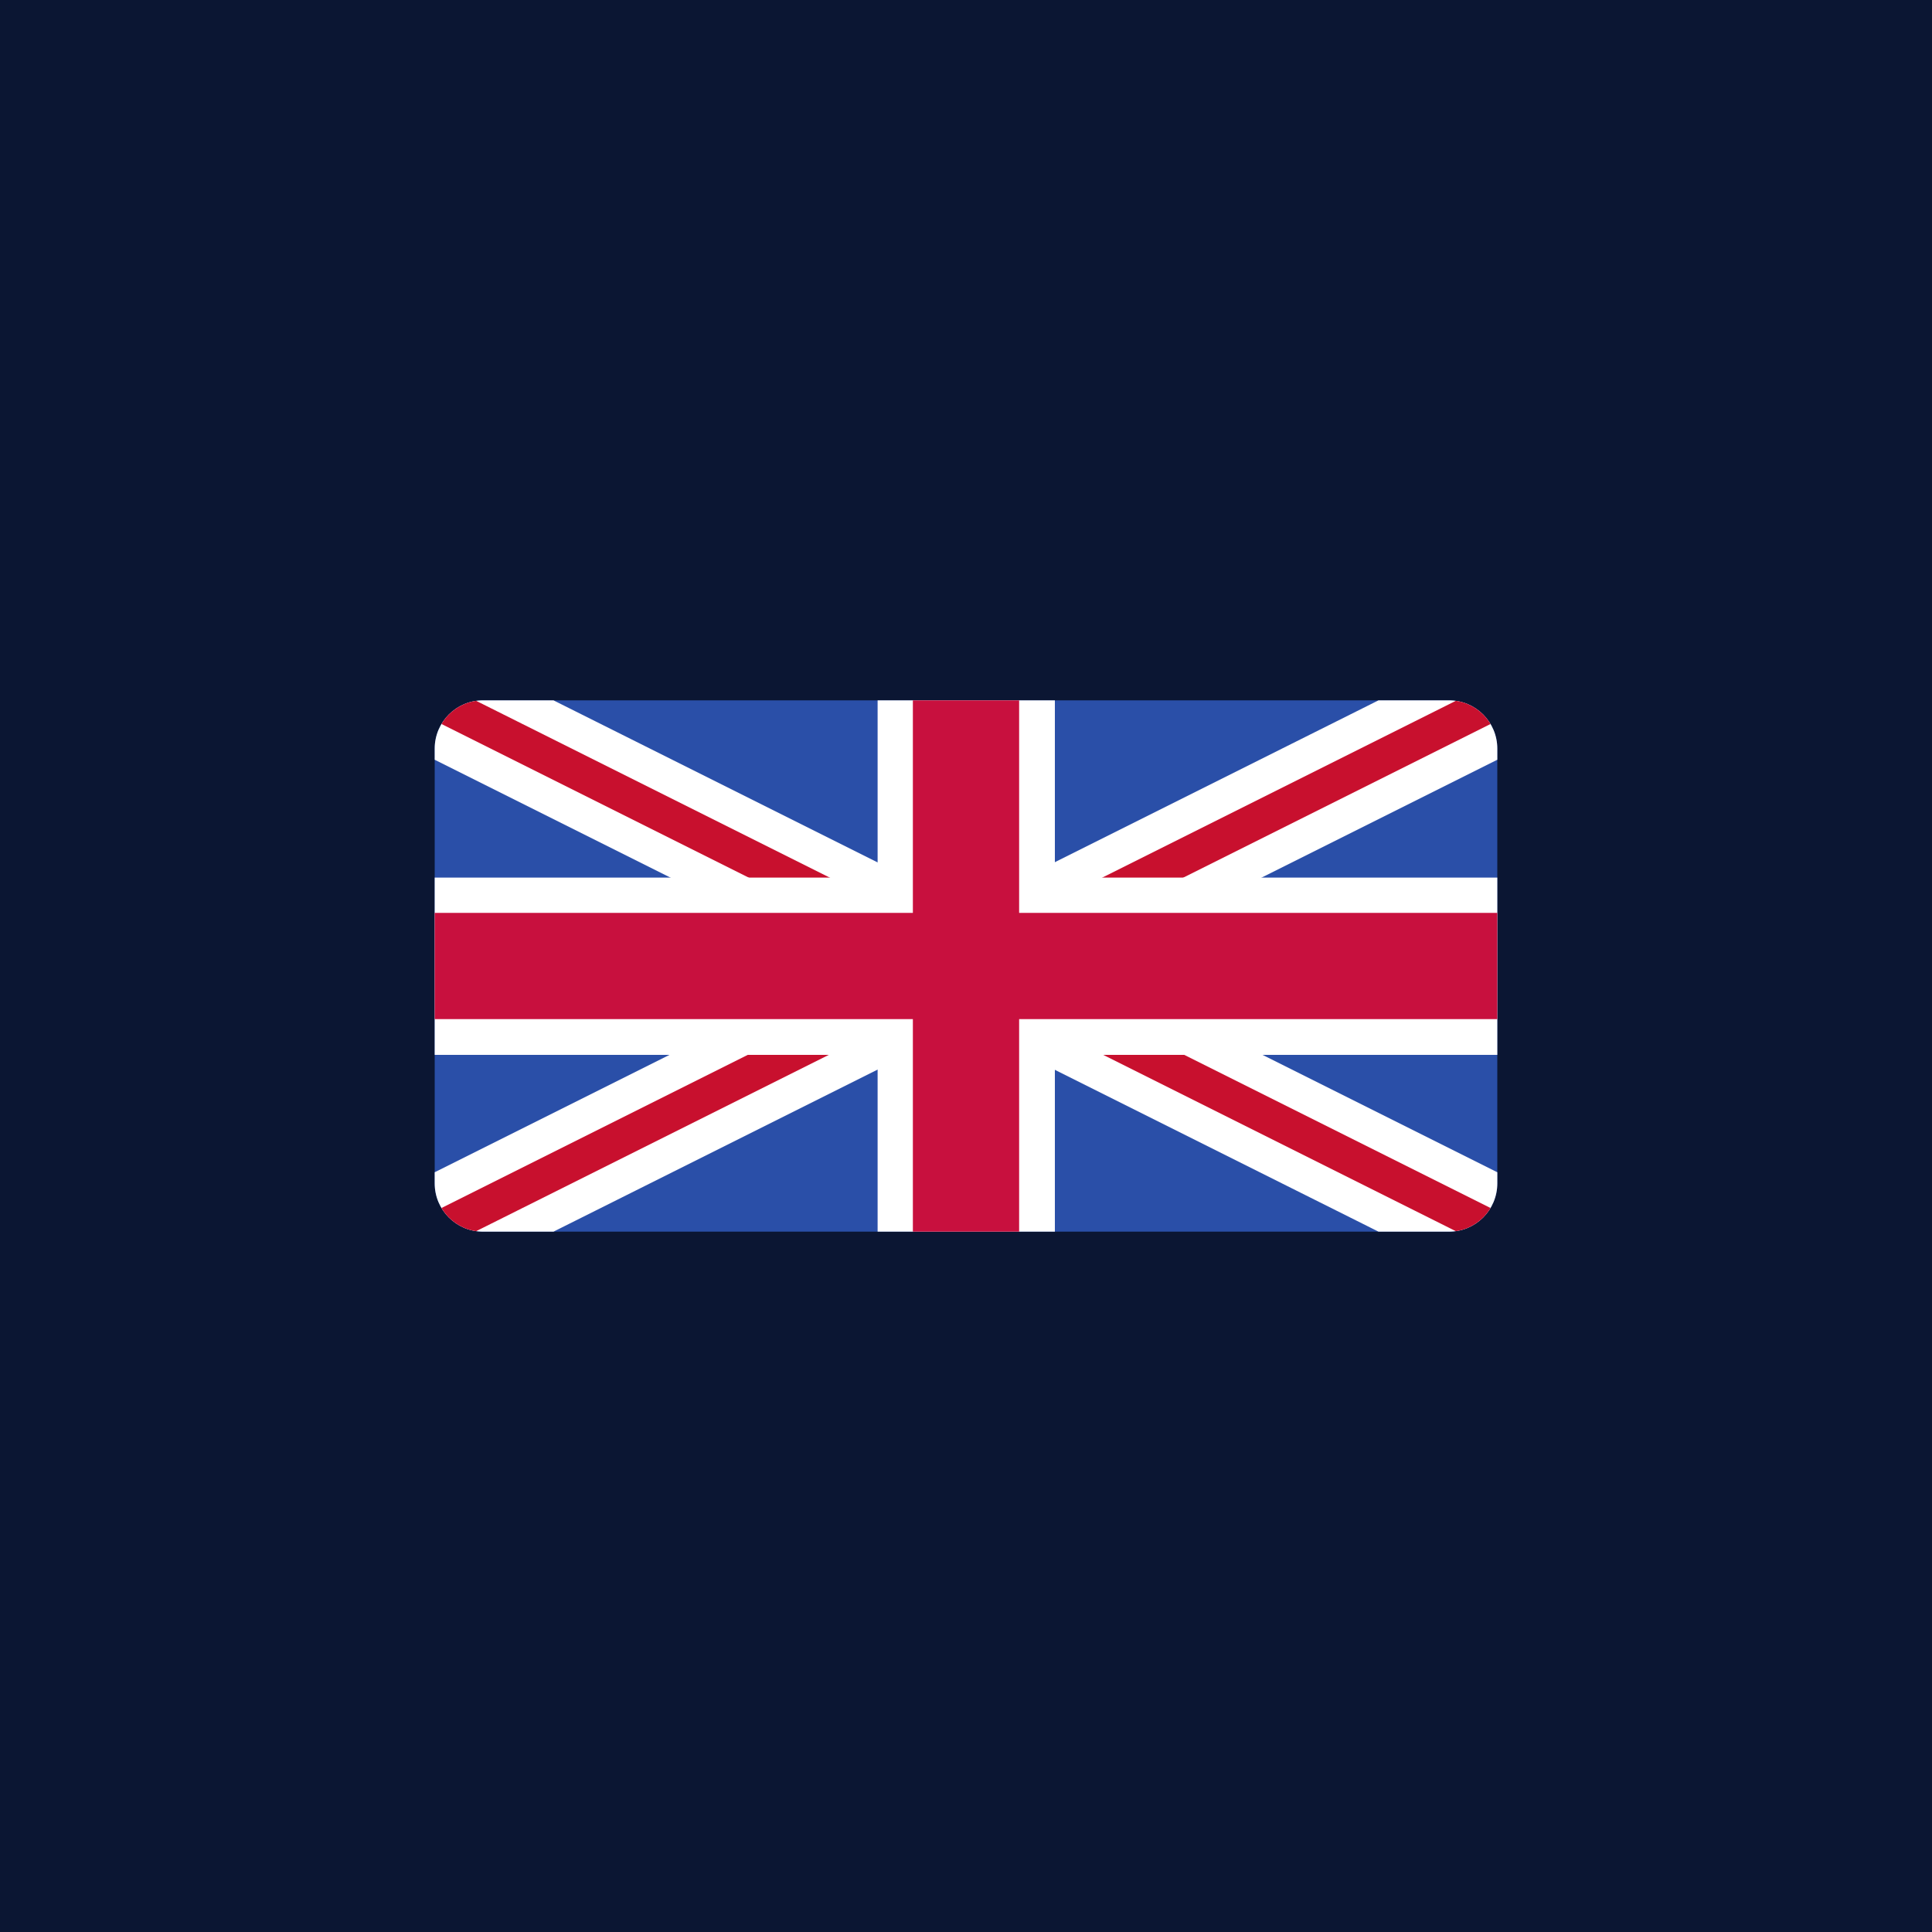
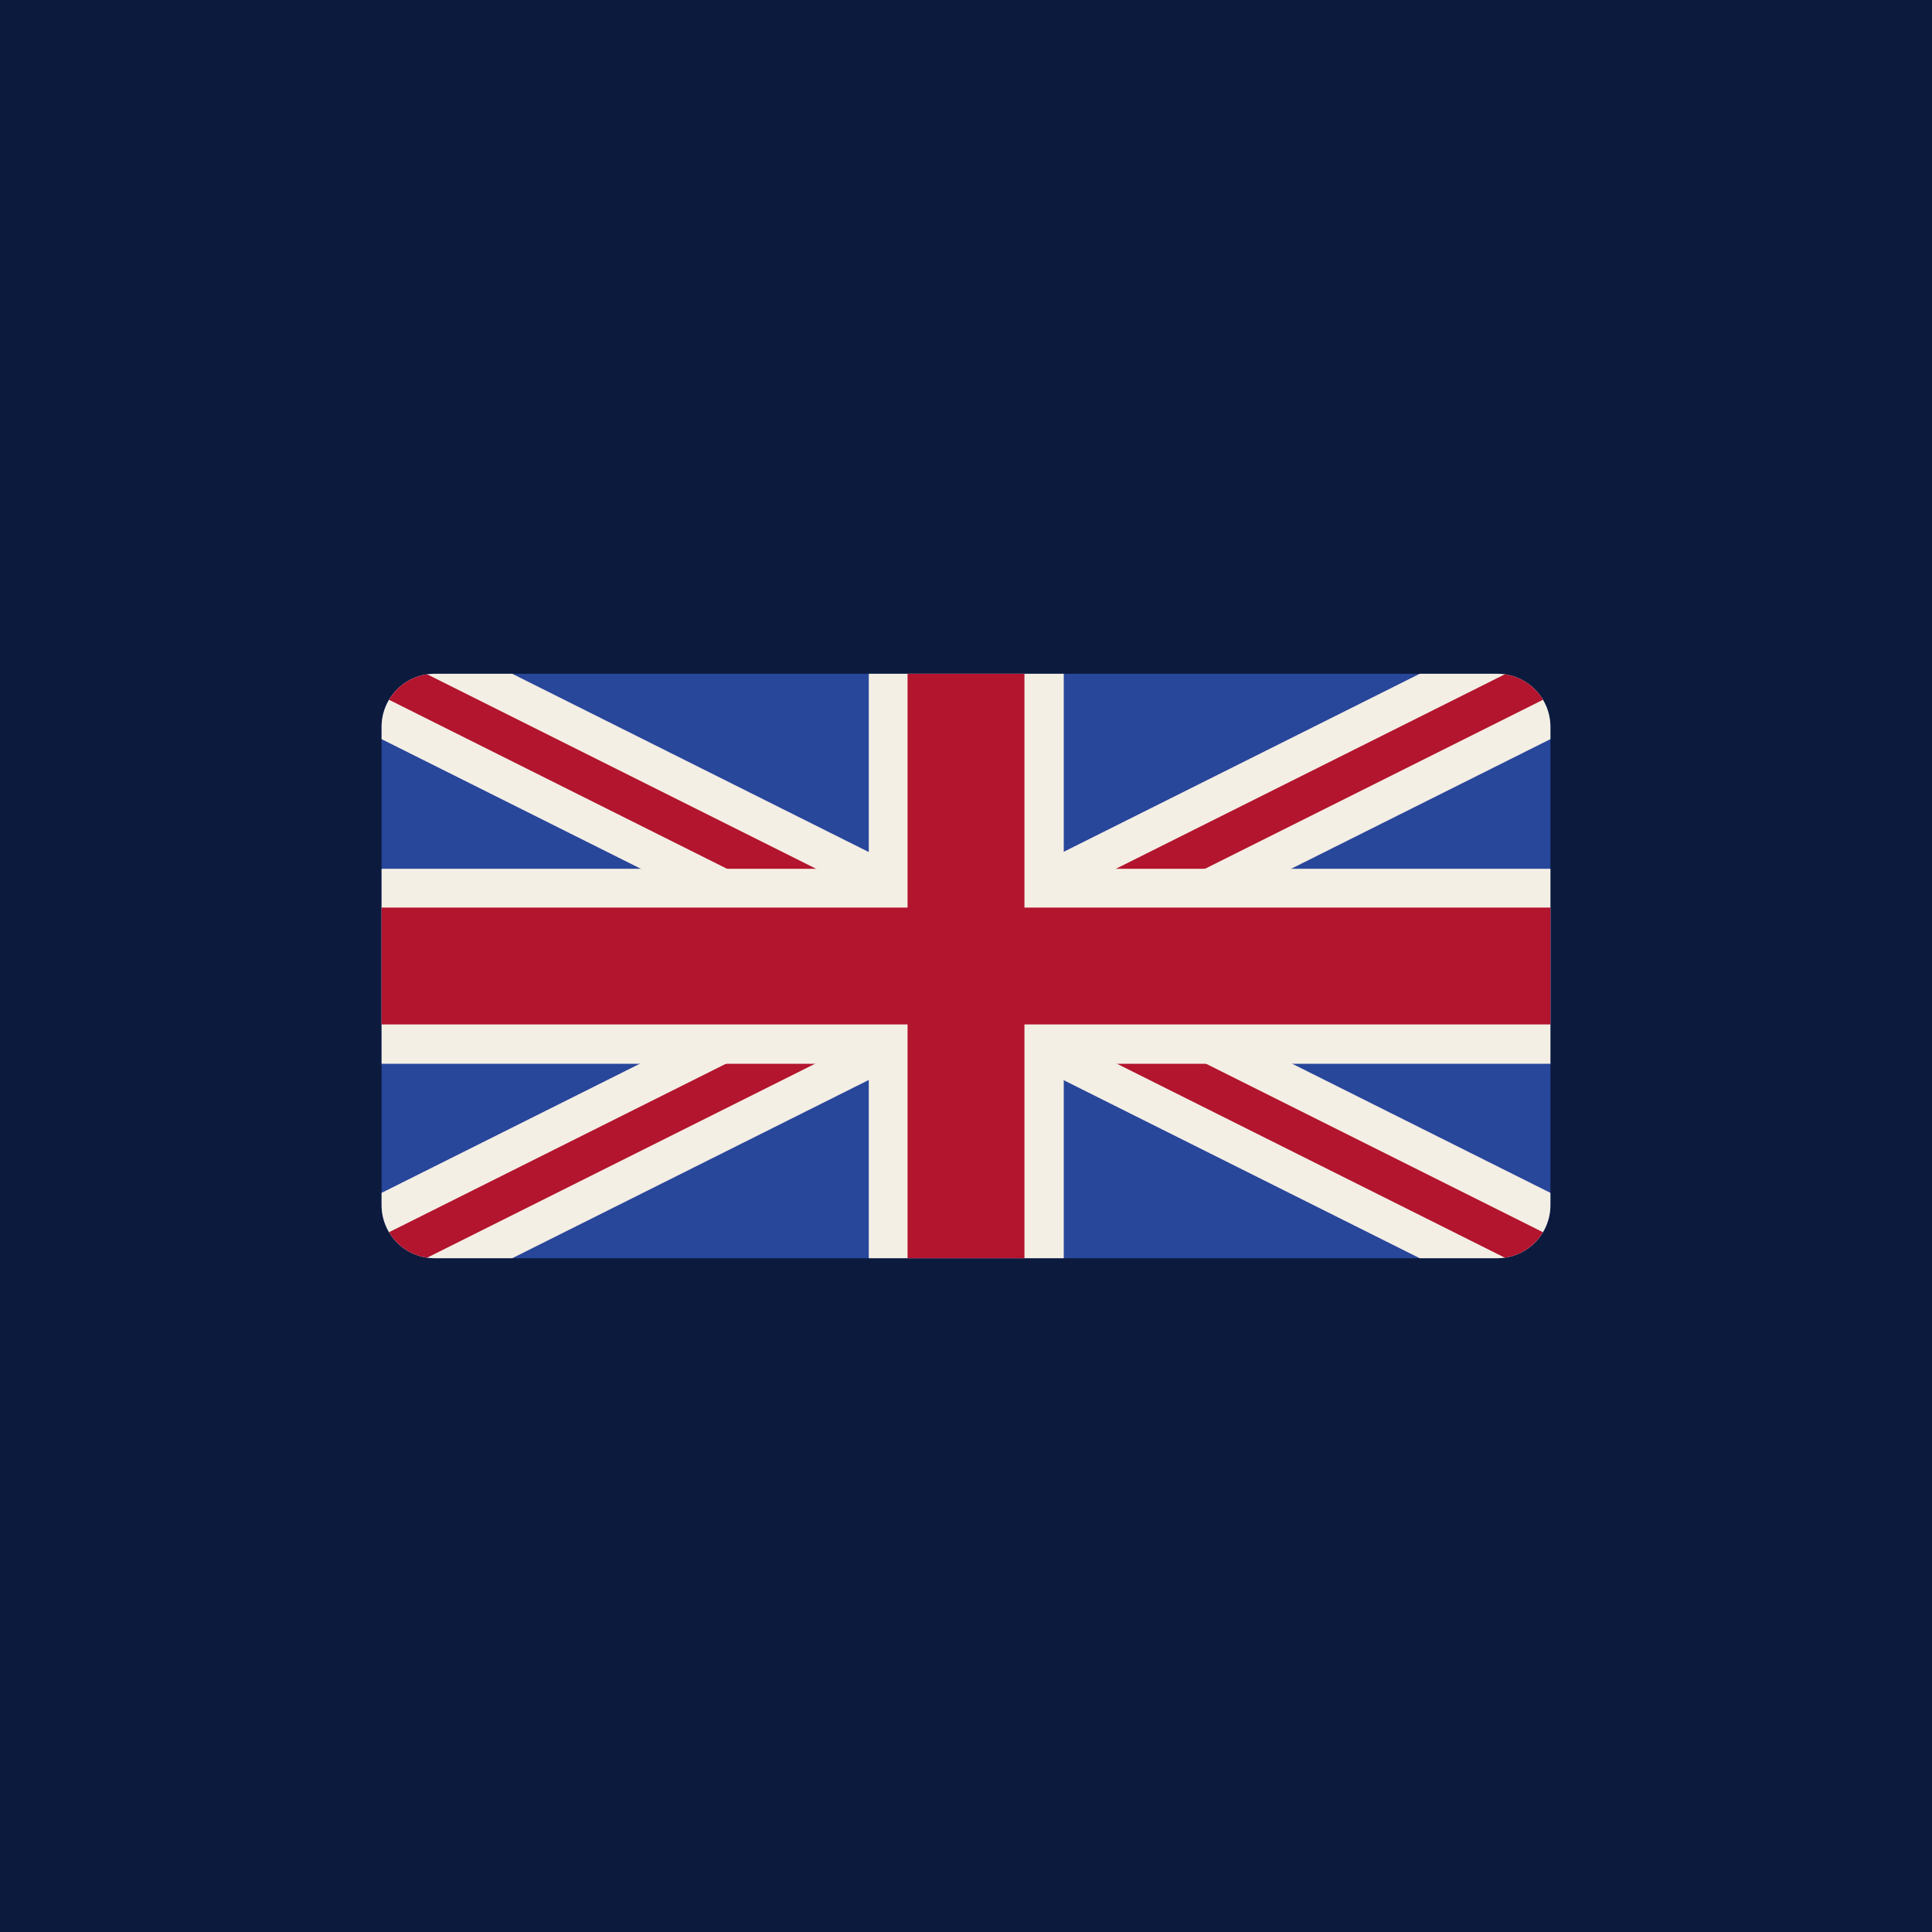
<svg xmlns="http://www.w3.org/2000/svg" width="1080" height="1080" viewBox="0 0 1080 1080">
-   <rect width="1080" height="1080" fill="#0b1633" />
-   <g transform="translate(216.0 216.0) scale(27)" fill="none" stroke="#ffffff" stroke-width="1.4" stroke-linecap="round" stroke-linejoin="round">
+   <rect width="1080" height="1080" fill="#0b1a3d" />
+   <g transform="translate(183.6 183.6) scale(29.7)" fill="none" stroke="#ffffff" stroke-width="1.4" stroke-linecap="round" stroke-linejoin="round">
    <defs>
      <clipPath id="bayrak">
        <rect x="1" y="6.5" width="22" height="11" rx="1" />
      </clipPath>
    </defs>
    <g clip-path="url(#bayrak)" stroke="none">
-       <rect x="1" y="6.5" width="22" height="11" fill="#2a4fa8" />
-       <path d="M1 6.5L23 17.5M23 6.5L1 17.5" stroke="#ffffff" stroke-width="2.2" />
-       <path d="M1 6.5L23 17.5M23 6.5L1 17.5" stroke="#c8102e" stroke-width="0.75" />
-       <rect x="1" y="10.17" width="22" height="3.67" fill="#ffffff" />
-       <rect x="10.17" y="6.5" width="3.67" height="11" fill="#ffffff" />
-       <rect x="1" y="10.9" width="22" height="2.2" fill="#c8103e" />
-       <rect x="10.9" y="6.5" width="2.2" height="11" fill="#c8103e" />
+       <rect x="1" y="6.5" width="22" height="11" fill="#28479a" />
+       <path d="M1 6.5L23 17.5M23 6.5L1 17.5" stroke="#f4efe4" stroke-width="2.2" />
+       <path d="M1 6.5L23 17.5M23 6.5L1 17.5" stroke="#b3142e" stroke-width="0.75" />
+       <rect x="1" y="10.17" width="22" height="3.67" fill="#f4efe4" />
+       <rect x="10.17" y="6.5" width="3.67" height="11" fill="#f4efe4" />
+       <rect x="1" y="10.9" width="22" height="2.2" fill="#b3142e" />
+       <rect x="10.9" y="6.5" width="2.2" height="11" fill="#b3142e" />
    </g>
  </g>
</svg>
